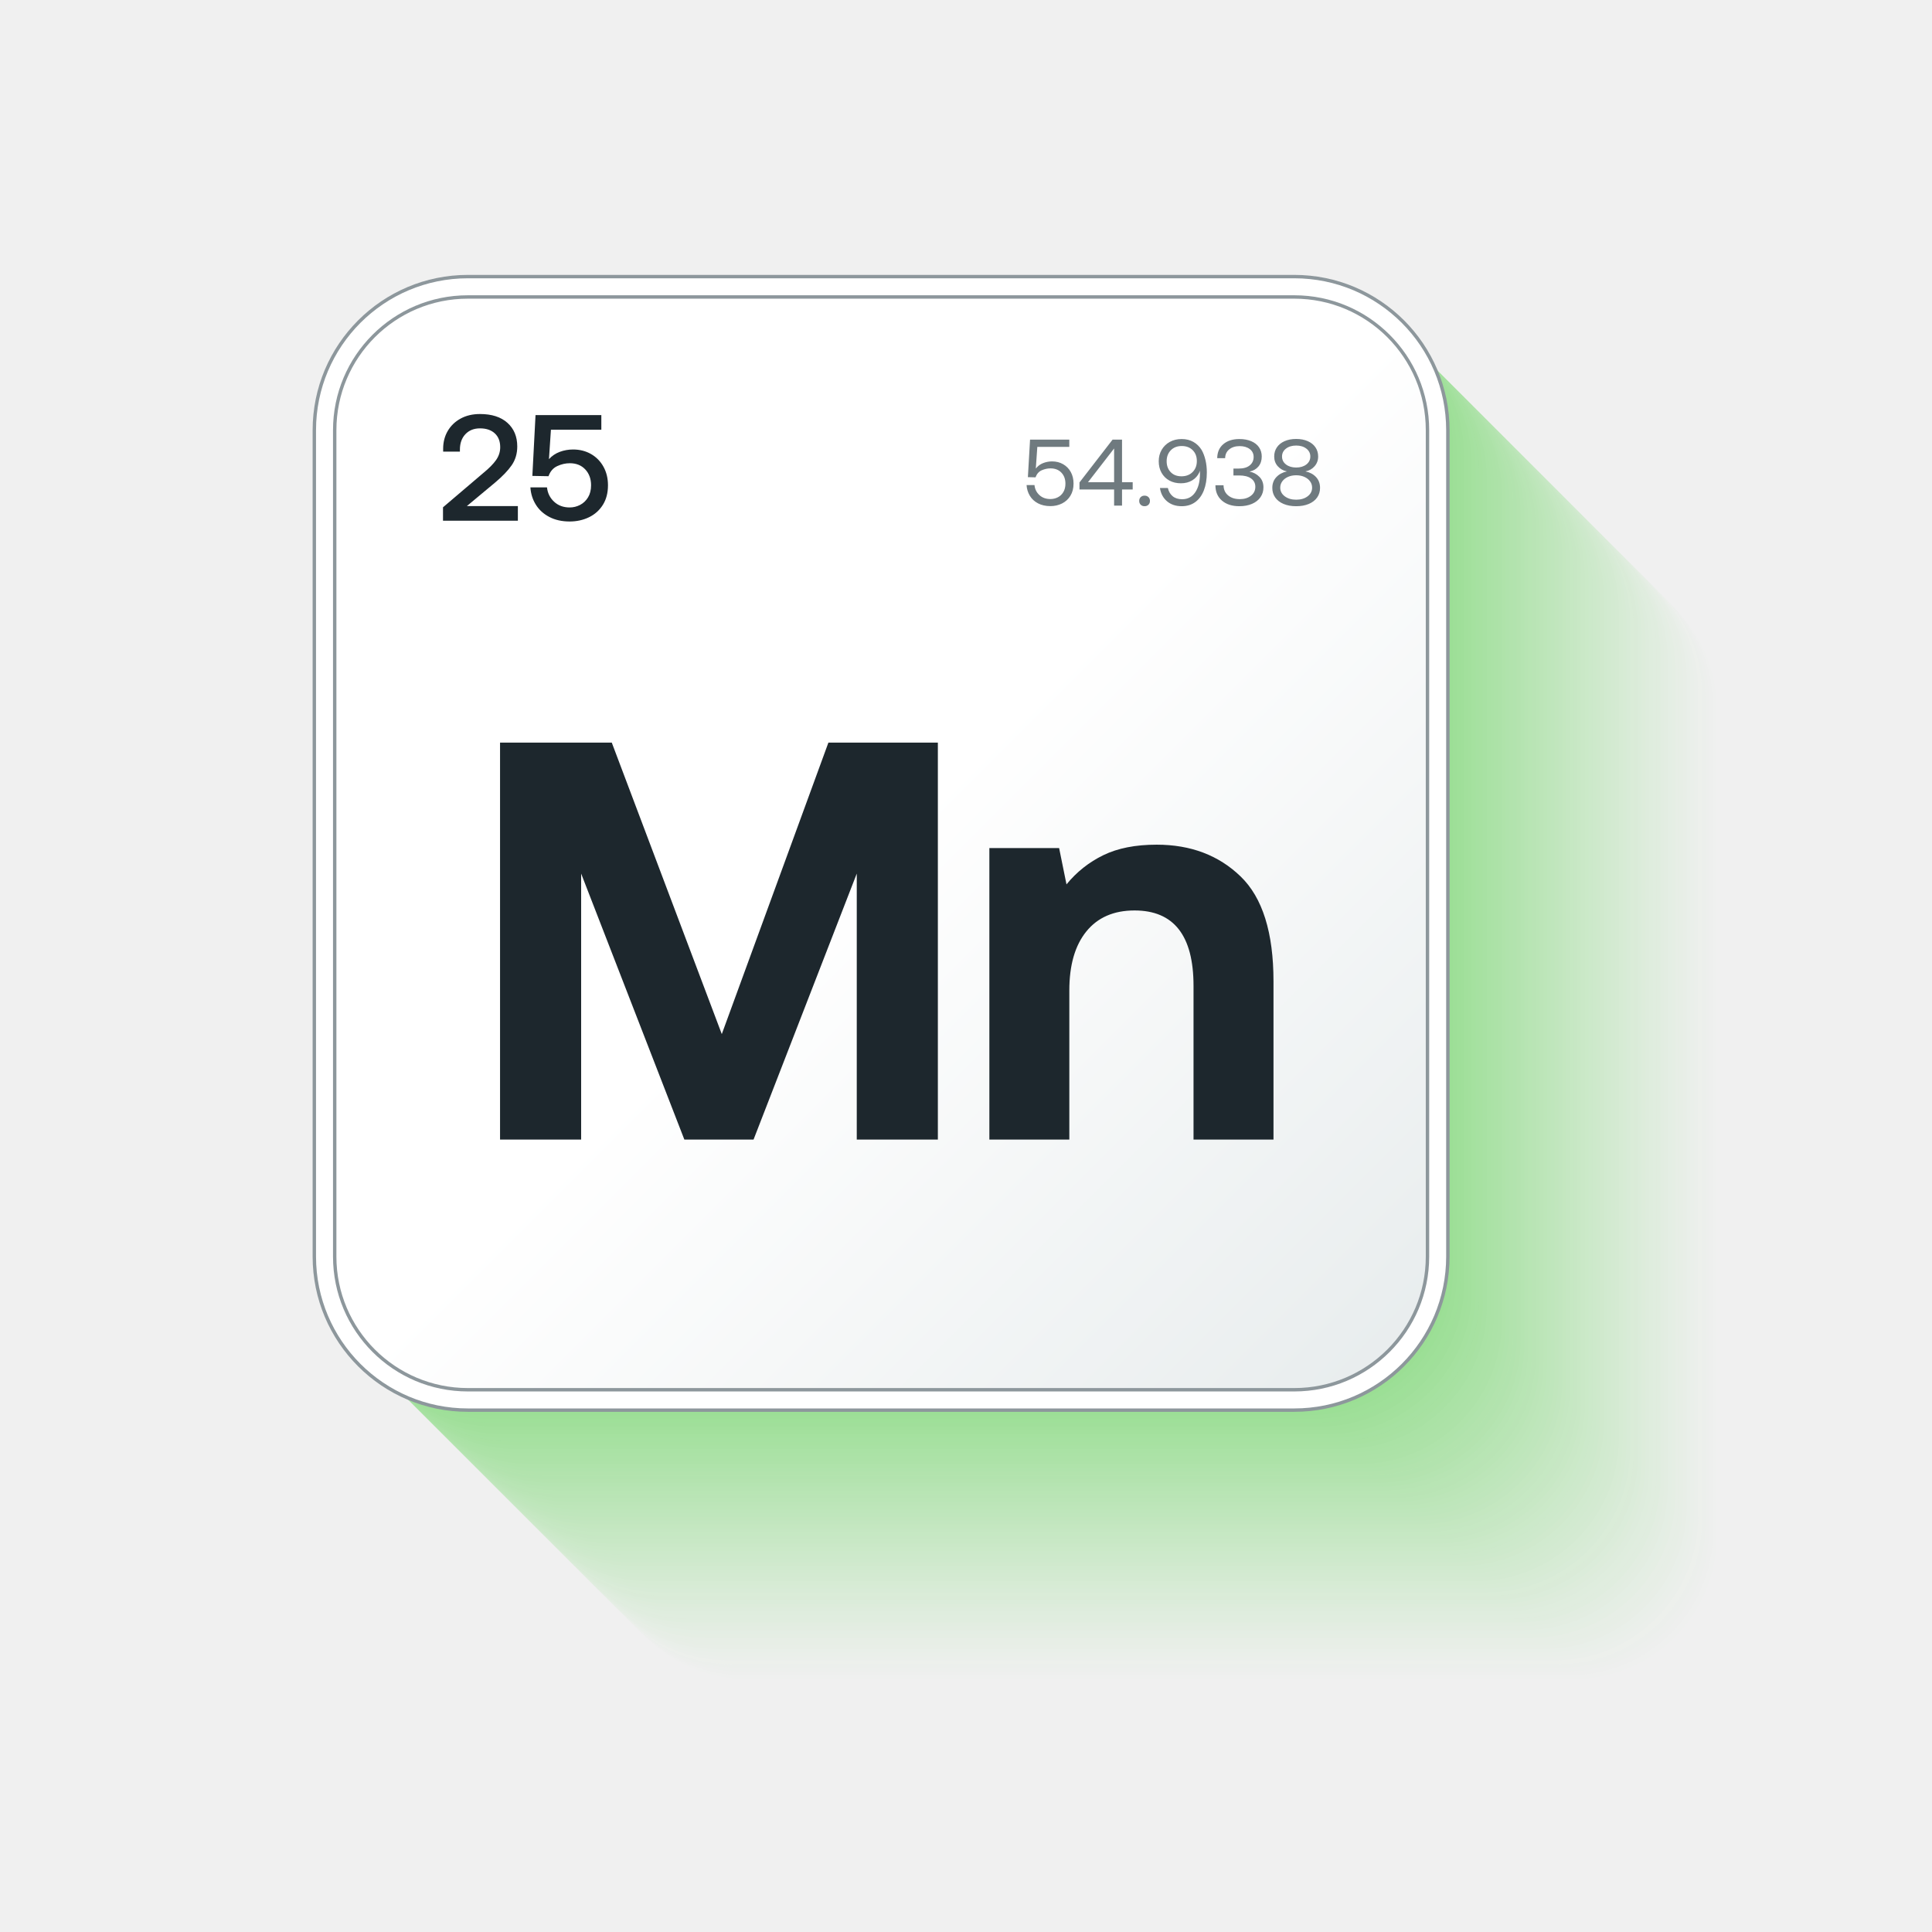
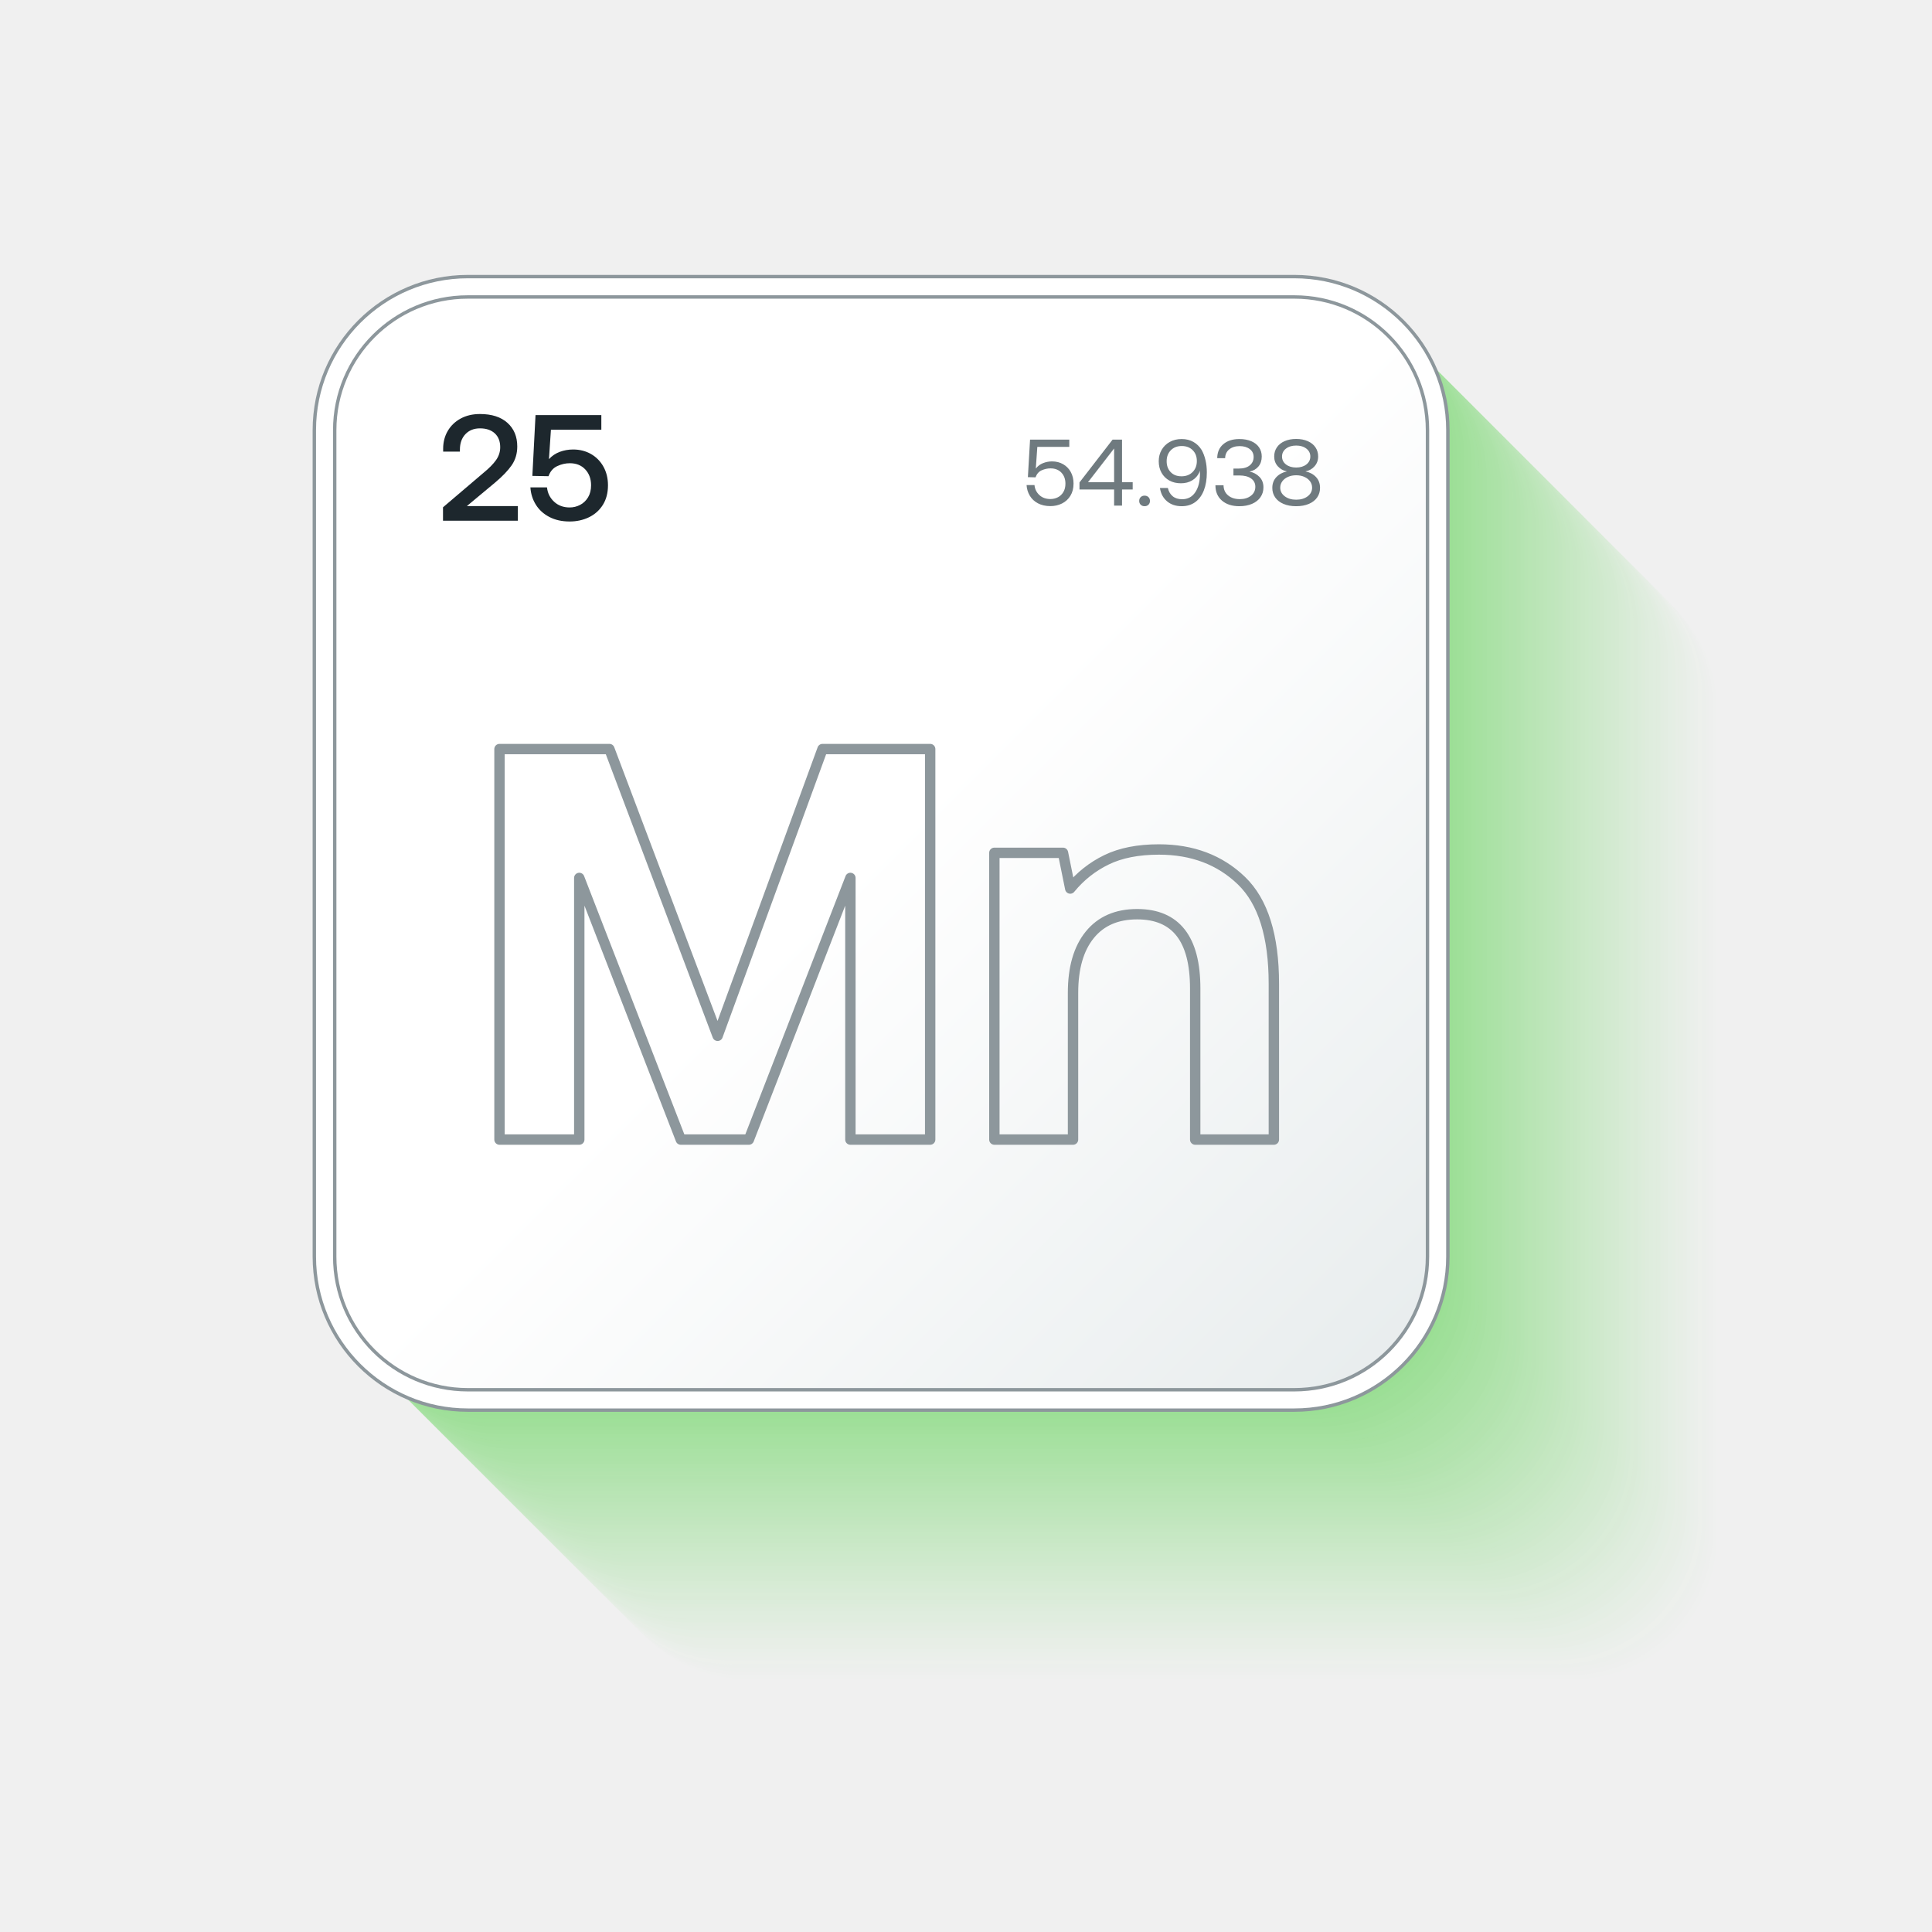
<svg xmlns="http://www.w3.org/2000/svg" viewBox="0 0 1024 1024" width="1024" height="1024">
  <defs>
    <mask id="c0m" maskUnits="userSpaceOnUse" x="0" y="0" width="1024" height="1024">
      <path d="M 398.0,302.0 H 836.0 A 76.0 76.0 0 0 1 912.0,378.0 V 816.0 A 76.0 76.0 0 0 1 836.0,892.0 H 398.0 A 76.0 76.0 0 0 1 322.0,816.0 V 378.0 A 76.0 76.0 0 0 1 398.0,302.0 Z" fill="rgb(0,0,0)" />
      <path d="M 396.0,300.0 H 834.0 A 76.0 76.0 0 0 1 910.0,376.0 V 814.0 A 76.0 76.0 0 0 1 834.0,890.0 H 396.0 A 76.0 76.0 0 0 1 320.0,814.0 V 376.0 A 76.0 76.0 0 0 1 396.0,300.0 Z" fill="rgb(2,2,2)" />
      <path d="M 394.0,298.0 H 832.0 A 76.0 76.0 0 0 1 908.0,374.0 V 812.0 A 76.0 76.0 0 0 1 832.0,888.0 H 394.0 A 76.0 76.0 0 0 1 318.0,812.0 V 374.0 A 76.0 76.0 0 0 1 394.0,298.0 Z" fill="rgb(4,4,4)" />
      <path d="M 392.0,296.0 H 830.0 A 76.0 76.0 0 0 1 906.0,372.0 V 810.0 A 76.0 76.0 0 0 1 830.0,886.0 H 392.0 A 76.0 76.0 0 0 1 316.0,810.0 V 372.0 A 76.0 76.0 0 0 1 392.0,296.0 Z" fill="rgb(6,6,6)" />
      <path d="M 390.0,294.0 H 828.0 A 76.0 76.0 0 0 1 904.0,370.0 V 808.0 A 76.0 76.0 0 0 1 828.0,884.0 H 390.0 A 76.0 76.0 0 0 1 314.0,808.0 V 370.0 A 76.0 76.0 0 0 1 390.0,294.0 Z" fill="rgb(8,8,8)" />
      <path d="M 388.0,292.0 H 826.0 A 76.0 76.0 0 0 1 902.0,368.0 V 806.0 A 76.0 76.0 0 0 1 826.0,882.0 H 388.0 A 76.0 76.0 0 0 1 312.0,806.0 V 368.0 A 76.0 76.0 0 0 1 388.0,292.0 Z" fill="rgb(10,10,10)" />
      <path d="M 386.0,290.0 H 824.0 A 76.0 76.0 0 0 1 900.0,366.0 V 804.0 A 76.0 76.0 0 0 1 824.0,880.0 H 386.0 A 76.0 76.0 0 0 1 310.0,804.0 V 366.0 A 76.0 76.0 0 0 1 386.0,290.0 Z" fill="rgb(13,13,13)" />
      <path d="M 384.0,288.0 H 822.0 A 76.0 76.0 0 0 1 898.0,364.0 V 802.0 A 76.0 76.0 0 0 1 822.0,878.0 H 384.0 A 76.0 76.0 0 0 1 308.0,802.0 V 364.0 A 76.0 76.0 0 0 1 384.0,288.0 Z" fill="rgb(15,15,15)" />
      <path d="M 382.0,286.0 H 820.0 A 76.0 76.0 0 0 1 896.0,362.0 V 800.0 A 76.0 76.0 0 0 1 820.0,876.0 H 382.0 A 76.0 76.0 0 0 1 306.0,800.0 V 362.0 A 76.0 76.0 0 0 1 382.0,286.0 Z" fill="rgb(18,18,18)" />
      <path d="M 380.0,284.0 H 818.0 A 76.0 76.0 0 0 1 894.0,360.0 V 798.0 A 76.0 76.0 0 0 1 818.0,874.0 H 380.0 A 76.0 76.0 0 0 1 304.0,798.0 V 360.0 A 76.0 76.0 0 0 1 380.0,284.0 Z" fill="rgb(21,21,21)" />
      <path d="M 378.0,282.0 H 816.0 A 76.0 76.0 0 0 1 892.0,358.0 V 796.0 A 76.0 76.0 0 0 1 816.0,872.0 H 378.0 A 76.0 76.0 0 0 1 302.0,796.0 V 358.0 A 76.0 76.0 0 0 1 378.0,282.0 Z" fill="rgb(23,23,23)" />
      <path d="M 376.0,280.0 H 814.0 A 76.0 76.0 0 0 1 890.0,356.0 V 794.0 A 76.0 76.0 0 0 1 814.0,870.0 H 376.0 A 76.0 76.0 0 0 1 300.0,794.0 V 356.0 A 76.0 76.0 0 0 1 376.0,280.0 Z" fill="rgb(26,26,26)" />
      <path d="M 374.0,278.0 H 812.0 A 76.0 76.0 0 0 1 888.0,354.0 V 792.0 A 76.0 76.0 0 0 1 812.0,868.0 H 374.0 A 76.0 76.0 0 0 1 298.0,792.0 V 354.0 A 76.0 76.0 0 0 1 374.0,278.0 Z" fill="rgb(29,29,29)" />
      <path d="M 372.0,276.0 H 810.0 A 76.0 76.0 0 0 1 886.0,352.0 V 790.0 A 76.0 76.0 0 0 1 810.0,866.0 H 372.0 A 76.0 76.0 0 0 1 296.0,790.0 V 352.0 A 76.0 76.0 0 0 1 372.0,276.0 Z" fill="rgb(31,31,31)" />
      <path d="M 370.0,274.0 H 808.0 A 76.0 76.0 0 0 1 884.0,350.0 V 788.0 A 76.0 76.0 0 0 1 808.0,864.0 H 370.0 A 76.0 76.0 0 0 1 294.0,788.0 V 350.0 A 76.0 76.0 0 0 1 370.0,274.0 Z" fill="rgb(34,34,34)" />
      <path d="M 368.0,272.0 H 806.0 A 76.0 76.0 0 0 1 882.0,348.0 V 786.0 A 76.0 76.0 0 0 1 806.0,862.0 H 368.0 A 76.0 76.0 0 0 1 292.0,786.0 V 348.0 A 76.0 76.0 0 0 1 368.0,272.0 Z" fill="rgb(37,37,37)" />
      <path d="M 366.0,270.0 H 804.0 A 76.0 76.0 0 0 1 880.0,346.0 V 784.0 A 76.0 76.0 0 0 1 804.0,860.0 H 366.0 A 76.0 76.0 0 0 1 290.0,784.0 V 346.0 A 76.0 76.0 0 0 1 366.0,270.0 Z" fill="rgb(40,40,40)" />
      <path d="M 364.0,268.0 H 802.0 A 76.0 76.0 0 0 1 878.0,344.0 V 782.0 A 76.0 76.0 0 0 1 802.0,858.0 H 364.0 A 76.0 76.0 0 0 1 288.0,782.0 V 344.0 A 76.0 76.0 0 0 1 364.0,268.0 Z" fill="rgb(43,43,43)" />
      <path d="M 362.0,266.0 H 800.0 A 76.0 76.0 0 0 1 876.0,342.0 V 780.0 A 76.0 76.0 0 0 1 800.0,856.0 H 362.0 A 76.0 76.0 0 0 1 286.0,780.0 V 342.0 A 76.0 76.0 0 0 1 362.0,266.0 Z" fill="rgb(46,46,46)" />
      <path d="M 360.0,264.0 H 798.0 A 76.0 76.0 0 0 1 874.0,340.0 V 778.0 A 76.0 76.0 0 0 1 798.0,854.0 H 360.0 A 76.0 76.0 0 0 1 284.0,778.0 V 340.0 A 76.0 76.0 0 0 1 360.0,264.0 Z" fill="rgb(48,48,48)" />
      <path d="M 358.0,262.0 H 796.0 A 76.0 76.0 0 0 1 872.0,338.0 V 776.0 A 76.0 76.0 0 0 1 796.0,852.0 H 358.0 A 76.0 76.0 0 0 1 282.0,776.0 V 338.0 A 76.0 76.0 0 0 1 358.0,262.0 Z" fill="rgb(51,51,51)" />
      <path d="M 356.0,260.0 H 794.0 A 76.0 76.0 0 0 1 870.0,336.0 V 774.0 A 76.0 76.0 0 0 1 794.0,850.0 H 356.0 A 76.0 76.0 0 0 1 280.0,774.0 V 336.0 A 76.0 76.0 0 0 1 356.0,260.0 Z" fill="rgb(54,54,54)" />
      <path d="M 354.0,258.0 H 792.0 A 76.0 76.0 0 0 1 868.0,334.0 V 772.0 A 76.0 76.0 0 0 1 792.0,848.0 H 354.0 A 76.0 76.0 0 0 1 278.0,772.0 V 334.0 A 76.0 76.0 0 0 1 354.0,258.0 Z" fill="rgb(57,57,57)" />
      <path d="M 352.0,256.0 H 790.0 A 76.0 76.0 0 0 1 866.0,332.0 V 770.0 A 76.0 76.0 0 0 1 790.0,846.0 H 352.0 A 76.0 76.0 0 0 1 276.0,770.0 V 332.0 A 76.0 76.0 0 0 1 352.0,256.0 Z" fill="rgb(60,60,60)" />
      <path d="M 350.0,254.0 H 788.0 A 76.0 76.0 0 0 1 864.0,330.0 V 768.0 A 76.0 76.0 0 0 1 788.0,844.0 H 350.0 A 76.0 76.0 0 0 1 274.0,768.0 V 330.0 A 76.0 76.0 0 0 1 350.0,254.0 Z" fill="rgb(63,63,63)" />
      <path d="M 348.0,252.0 H 786.0 A 76.0 76.0 0 0 1 862.0,328.0 V 766.0 A 76.0 76.0 0 0 1 786.0,842.0 H 348.0 A 76.0 76.0 0 0 1 272.0,766.0 V 328.0 A 76.0 76.0 0 0 1 348.0,252.0 Z" fill="rgb(66,66,66)" />
      <path d="M 346.0,250.0 H 784.0 A 76.0 76.0 0 0 1 860.0,326.0 V 764.0 A 76.0 76.0 0 0 1 784.0,840.0 H 346.0 A 76.0 76.0 0 0 1 270.0,764.0 V 326.0 A 76.0 76.0 0 0 1 346.0,250.0 Z" fill="rgb(69,69,69)" />
      <path d="M 344.0,248.0 H 782.0 A 76.0 76.0 0 0 1 858.0,324.0 V 762.0 A 76.0 76.0 0 0 1 782.0,838.0 H 344.0 A 76.0 76.0 0 0 1 268.0,762.0 V 324.0 A 76.0 76.0 0 0 1 344.0,248.0 Z" fill="rgb(73,73,73)" />
      <path d="M 342.0,246.0 H 780.0 A 76.0 76.0 0 0 1 856.0,322.0 V 760.0 A 76.0 76.0 0 0 1 780.0,836.0 H 342.0 A 76.0 76.0 0 0 1 266.0,760.0 V 322.0 A 76.0 76.0 0 0 1 342.0,246.0 Z" fill="rgb(76,76,76)" />
      <path d="M 340.0,244.0 H 778.0 A 76.0 76.0 0 0 1 854.0,320.0 V 758.0 A 76.0 76.0 0 0 1 778.0,834.0 H 340.0 A 76.0 76.0 0 0 1 264.0,758.0 V 320.0 A 76.0 76.0 0 0 1 340.0,244.0 Z" fill="rgb(79,79,79)" />
      <path d="M 338.0,242.0 H 776.0 A 76.0 76.0 0 0 1 852.0,318.0 V 756.0 A 76.0 76.0 0 0 1 776.0,832.0 H 338.0 A 76.0 76.0 0 0 1 262.0,756.0 V 318.0 A 76.0 76.0 0 0 1 338.0,242.0 Z" fill="rgb(82,82,82)" />
      <path d="M 336.0,240.0 H 774.0 A 76.0 76.0 0 0 1 850.0,316.0 V 754.0 A 76.0 76.0 0 0 1 774.0,830.0 H 336.0 A 76.0 76.0 0 0 1 260.0,754.0 V 316.0 A 76.0 76.0 0 0 1 336.0,240.0 Z" fill="rgb(85,85,85)" />
      <path d="M 334.0,238.0 H 772.0 A 76.0 76.0 0 0 1 848.0,314.0 V 752.0 A 76.0 76.0 0 0 1 772.0,828.0 H 334.0 A 76.0 76.0 0 0 1 258.0,752.0 V 314.0 A 76.0 76.0 0 0 1 334.0,238.0 Z" fill="rgb(88,88,88)" />
      <path d="M 332.0,236.0 H 770.0 A 76.0 76.0 0 0 1 846.0,312.0 V 750.0 A 76.0 76.0 0 0 1 770.0,826.0 H 332.0 A 76.0 76.0 0 0 1 256.0,750.0 V 312.0 A 76.0 76.0 0 0 1 332.0,236.0 Z" fill="rgb(91,91,91)" />
      <path d="M 330.0,234.0 H 768.0 A 76.0 76.0 0 0 1 844.0,310.0 V 748.0 A 76.0 76.0 0 0 1 768.0,824.0 H 330.0 A 76.0 76.0 0 0 1 254.0,748.0 V 310.0 A 76.0 76.0 0 0 1 330.0,234.0 Z" fill="rgb(95,95,95)" />
      <path d="M 328.0,232.0 H 766.0 A 76.0 76.0 0 0 1 842.0,308.0 V 746.0 A 76.0 76.0 0 0 1 766.0,822.0 H 328.0 A 76.0 76.0 0 0 1 252.0,746.0 V 308.0 A 76.0 76.0 0 0 1 328.0,232.0 Z" fill="rgb(98,98,98)" />
      <path d="M 326.0,230.0 H 764.0 A 76.0 76.0 0 0 1 840.0,306.0 V 744.0 A 76.0 76.0 0 0 1 764.0,820.0 H 326.0 A 76.0 76.0 0 0 1 250.0,744.0 V 306.0 A 76.0 76.0 0 0 1 326.0,230.0 Z" fill="rgb(101,101,101)" />
      <path d="M 324.0,228.0 H 762.0 A 76.0 76.0 0 0 1 838.0,304.0 V 742.0 A 76.0 76.0 0 0 1 762.0,818.0 H 324.0 A 76.0 76.0 0 0 1 248.0,742.0 V 304.0 A 76.0 76.0 0 0 1 324.0,228.0 Z" fill="rgb(104,104,104)" />
      <path d="M 322.0,226.0 H 760.0 A 76.0 76.0 0 0 1 836.0,302.0 V 740.0 A 76.0 76.0 0 0 1 760.0,816.0 H 322.0 A 76.0 76.0 0 0 1 246.0,740.0 V 302.0 A 76.0 76.0 0 0 1 322.0,226.0 Z" fill="rgb(108,108,108)" />
      <path d="M 320.0,224.0 H 758.0 A 76.0 76.0 0 0 1 834.0,300.0 V 738.0 A 76.0 76.0 0 0 1 758.0,814.0 H 320.0 A 76.0 76.0 0 0 1 244.0,738.0 V 300.0 A 76.0 76.0 0 0 1 320.0,224.0 Z" fill="rgb(111,111,111)" />
      <path d="M 318.0,222.0 H 756.0 A 76.0 76.0 0 0 1 832.0,298.0 V 736.0 A 76.0 76.0 0 0 1 756.0,812.0 H 318.0 A 76.0 76.0 0 0 1 242.0,736.0 V 298.0 A 76.0 76.0 0 0 1 318.0,222.0 Z" fill="rgb(114,114,114)" />
      <path d="M 316.0,220.0 H 754.0 A 76.0 76.0 0 0 1 830.0,296.0 V 734.0 A 76.0 76.0 0 0 1 754.0,810.0 H 316.0 A 76.0 76.0 0 0 1 240.0,734.0 V 296.0 A 76.0 76.0 0 0 1 316.0,220.0 Z" fill="rgb(117,117,117)" />
      <path d="M 314.0,218.0 H 752.0 A 76.0 76.0 0 0 1 828.0,294.0 V 732.0 A 76.0 76.0 0 0 1 752.0,808.0 H 314.0 A 76.0 76.0 0 0 1 238.0,732.0 V 294.0 A 76.0 76.0 0 0 1 314.0,218.0 Z" fill="rgb(121,121,121)" />
      <path d="M 312.0,216.0 H 750.0 A 76.0 76.0 0 0 1 826.0,292.0 V 730.0 A 76.0 76.0 0 0 1 750.0,806.0 H 312.0 A 76.0 76.0 0 0 1 236.0,730.0 V 292.0 A 76.0 76.0 0 0 1 312.0,216.0 Z" fill="rgb(124,124,124)" />
      <path d="M 310.0,214.0 H 748.0 A 76.0 76.0 0 0 1 824.0,290.0 V 728.0 A 76.0 76.0 0 0 1 748.0,804.0 H 310.0 A 76.0 76.0 0 0 1 234.0,728.0 V 290.0 A 76.0 76.0 0 0 1 310.0,214.0 Z" fill="rgb(127,127,127)" />
      <path d="M 308.0,212.0 H 746.0 A 76.0 76.0 0 0 1 822.0,288.0 V 726.0 A 76.0 76.0 0 0 1 746.0,802.0 H 308.0 A 76.0 76.0 0 0 1 232.0,726.0 V 288.0 A 76.0 76.0 0 0 1 308.0,212.0 Z" fill="rgb(131,131,131)" />
      <path d="M 306.0,210.0 H 744.0 A 76.0 76.0 0 0 1 820.0,286.0 V 724.0 A 76.0 76.0 0 0 1 744.0,800.0 H 306.0 A 76.0 76.0 0 0 1 230.0,724.0 V 286.0 A 76.0 76.0 0 0 1 306.0,210.0 Z" fill="rgb(134,134,134)" />
      <path d="M 304.0,208.0 H 742.0 A 76.0 76.0 0 0 1 818.0,284.0 V 722.0 A 76.0 76.0 0 0 1 742.0,798.0 H 304.0 A 76.0 76.0 0 0 1 228.0,722.0 V 284.0 A 76.0 76.0 0 0 1 304.0,208.0 Z" fill="rgb(137,137,137)" />
      <path d="M 302.0,206.0 H 740.0 A 76.0 76.0 0 0 1 816.0,282.0 V 720.0 A 76.0 76.0 0 0 1 740.0,796.0 H 302.0 A 76.0 76.0 0 0 1 226.0,720.0 V 282.0 A 76.0 76.0 0 0 1 302.0,206.0 Z" fill="rgb(141,141,141)" />
      <path d="M 300.0,204.0 H 738.0 A 76.0 76.0 0 0 1 814.0,280.0 V 718.0 A 76.0 76.0 0 0 1 738.0,794.0 H 300.0 A 76.0 76.0 0 0 1 224.0,718.0 V 280.0 A 76.0 76.0 0 0 1 300.0,204.0 Z" fill="rgb(144,144,144)" />
      <path d="M 298.0,202.0 H 736.0 A 76.0 76.0 0 0 1 812.0,278.0 V 716.0 A 76.0 76.0 0 0 1 736.0,792.0 H 298.0 A 76.0 76.0 0 0 1 222.0,716.0 V 278.0 A 76.0 76.0 0 0 1 298.0,202.0 Z" fill="rgb(147,147,147)" />
      <path d="M 296.0,200.0 H 734.0 A 76.0 76.0 0 0 1 810.0,276.0 V 714.0 A 76.0 76.0 0 0 1 734.0,790.0 H 296.0 A 76.0 76.0 0 0 1 220.0,714.0 V 276.0 A 76.0 76.0 0 0 1 296.0,200.0 Z" fill="rgb(151,151,151)" />
      <path d="M 294.0,198.0 H 732.0 A 76.0 76.0 0 0 1 808.0,274.0 V 712.0 A 76.0 76.0 0 0 1 732.0,788.0 H 294.0 A 76.0 76.0 0 0 1 218.0,712.0 V 274.0 A 76.0 76.0 0 0 1 294.0,198.0 Z" fill="rgb(154,154,154)" />
      <path d="M 292.0,196.0 H 730.0 A 76.0 76.0 0 0 1 806.0,272.0 V 710.0 A 76.0 76.0 0 0 1 730.0,786.0 H 292.0 A 76.0 76.0 0 0 1 216.0,710.0 V 272.0 A 76.0 76.0 0 0 1 292.0,196.0 Z" fill="rgb(158,158,158)" />
      <path d="M 290.0,194.0 H 728.0 A 76.0 76.0 0 0 1 804.0,270.0 V 708.0 A 76.0 76.0 0 0 1 728.0,784.0 H 290.0 A 76.0 76.0 0 0 1 214.0,708.0 V 270.0 A 76.0 76.0 0 0 1 290.0,194.0 Z" fill="rgb(161,161,161)" />
      <path d="M 288.0,192.0 H 726.0 A 76.0 76.0 0 0 1 802.0,268.0 V 706.0 A 76.0 76.0 0 0 1 726.0,782.0 H 288.0 A 76.0 76.0 0 0 1 212.0,706.0 V 268.0 A 76.0 76.0 0 0 1 288.0,192.0 Z" fill="rgb(164,164,164)" />
      <path d="M 286.0,190.0 H 724.0 A 76.0 76.0 0 0 1 800.0,266.0 V 704.0 A 76.0 76.0 0 0 1 724.0,780.0 H 286.0 A 76.0 76.0 0 0 1 210.0,704.0 V 266.0 A 76.0 76.0 0 0 1 286.0,190.0 Z" fill="rgb(168,168,168)" />
      <path d="M 284.0,188.0 H 722.0 A 76.0 76.0 0 0 1 798.0,264.0 V 702.0 A 76.0 76.0 0 0 1 722.0,778.0 H 284.0 A 76.0 76.0 0 0 1 208.0,702.0 V 264.0 A 76.0 76.0 0 0 1 284.0,188.0 Z" fill="rgb(171,171,171)" />
      <path d="M 282.0,186.0 H 720.0 A 76.0 76.0 0 0 1 796.0,262.0 V 700.0 A 76.0 76.0 0 0 1 720.0,776.0 H 282.0 A 76.0 76.0 0 0 1 206.0,700.0 V 262.0 A 76.0 76.0 0 0 1 282.0,186.0 Z" fill="rgb(175,175,175)" />
      <path d="M 280.0,184.0 H 718.0 A 76.0 76.0 0 0 1 794.0,260.0 V 698.0 A 76.0 76.0 0 0 1 718.0,774.0 H 280.0 A 76.0 76.0 0 0 1 204.0,698.0 V 260.0 A 76.0 76.0 0 0 1 280.0,184.0 Z" fill="rgb(178,178,178)" />
      <path d="M 278.0,182.0 H 716.0 A 76.0 76.0 0 0 1 792.0,258.0 V 696.0 A 76.0 76.0 0 0 1 716.0,772.0 H 278.0 A 76.0 76.0 0 0 1 202.0,696.0 V 258.0 A 76.0 76.0 0 0 1 278.0,182.0 Z" fill="rgb(182,182,182)" />
      <path d="M 276.0,180.0 H 714.0 A 76.0 76.0 0 0 1 790.0,256.0 V 694.0 A 76.0 76.0 0 0 1 714.0,770.0 H 276.0 A 76.0 76.0 0 0 1 200.0,694.0 V 256.0 A 76.0 76.0 0 0 1 276.0,180.0 Z" fill="rgb(185,185,185)" />
      <path d="M 274.0,178.0 H 712.0 A 76.0 76.0 0 0 1 788.0,254.0 V 692.0 A 76.0 76.0 0 0 1 712.0,768.0 H 274.0 A 76.0 76.0 0 0 1 198.0,692.0 V 254.0 A 76.0 76.0 0 0 1 274.0,178.0 Z" fill="rgb(189,189,189)" />
      <path d="M 272.0,176.0 H 710.0 A 76.0 76.0 0 0 1 786.0,252.0 V 690.0 A 76.0 76.0 0 0 1 710.0,766.0 H 272.0 A 76.0 76.0 0 0 1 196.0,690.0 V 252.0 A 76.0 76.0 0 0 1 272.0,176.0 Z" fill="rgb(192,192,192)" />
      <path d="M 270.0,174.0 H 708.0 A 76.0 76.0 0 0 1 784.0,250.0 V 688.0 A 76.0 76.0 0 0 1 708.0,764.0 H 270.0 A 76.0 76.0 0 0 1 194.0,688.0 V 250.0 A 76.0 76.0 0 0 1 270.0,174.0 Z" fill="rgb(196,196,196)" />
      <path d="M 268.0,172.0 H 706.0 A 76.0 76.0 0 0 1 782.0,248.0 V 686.0 A 76.0 76.0 0 0 1 706.0,762.0 H 268.0 A 76.0 76.0 0 0 1 192.0,686.0 V 248.0 A 76.0 76.0 0 0 1 268.0,172.0 Z" fill="rgb(199,199,199)" />
      <path d="M 266.0,170.0 H 704.0 A 76.0 76.0 0 0 1 780.0,246.0 V 684.0 A 76.0 76.0 0 0 1 704.0,760.0 H 266.0 A 76.0 76.0 0 0 1 190.0,684.0 V 246.0 A 76.0 76.0 0 0 1 266.0,170.0 Z" fill="rgb(203,203,203)" />
      <path d="M 264.0,168.0 H 702.0 A 76.0 76.0 0 0 1 778.0,244.0 V 682.0 A 76.0 76.0 0 0 1 702.0,758.0 H 264.0 A 76.0 76.0 0 0 1 188.0,682.0 V 244.0 A 76.0 76.0 0 0 1 264.0,168.0 Z" fill="rgb(206,206,206)" />
      <path d="M 262.0,166.0 H 700.0 A 76.0 76.0 0 0 1 776.0,242.0 V 680.0 A 76.0 76.0 0 0 1 700.0,756.0 H 262.0 A 76.0 76.0 0 0 1 186.0,680.0 V 242.0 A 76.0 76.0 0 0 1 262.0,166.0 Z" fill="rgb(210,210,210)" />
      <path d="M 260.0,164.0 H 698.0 A 76.0 76.0 0 0 1 774.0,240.0 V 678.0 A 76.0 76.0 0 0 1 698.0,754.0 H 260.0 A 76.0 76.0 0 0 1 184.0,678.0 V 240.0 A 76.0 76.0 0 0 1 260.0,164.0 Z" fill="rgb(214,214,214)" />
      <path d="M 258.0,162.0 H 696.0 A 76.0 76.0 0 0 1 772.0,238.0 V 676.0 A 76.0 76.0 0 0 1 696.0,752.0 H 258.0 A 76.0 76.0 0 0 1 182.0,676.0 V 238.0 A 76.0 76.0 0 0 1 258.0,162.0 Z" fill="rgb(217,217,217)" />
      <path d="M 256.0,160.0 H 694.0 A 76.0 76.0 0 0 1 770.0,236.0 V 674.0 A 76.0 76.0 0 0 1 694.0,750.0 H 256.0 A 76.0 76.0 0 0 1 180.0,674.0 V 236.0 A 76.0 76.0 0 0 1 256.0,160.0 Z" fill="rgb(221,221,221)" />
      <path d="M 254.0,158.0 H 692.0 A 76.0 76.0 0 0 1 768.0,234.0 V 672.0 A 76.0 76.0 0 0 1 692.0,748.0 H 254.0 A 76.0 76.0 0 0 1 178.0,672.0 V 234.0 A 76.0 76.0 0 0 1 254.0,158.0 Z" fill="rgb(224,224,224)" />
      <path d="M 252.0,156.0 H 690.0 A 76.0 76.0 0 0 1 766.0,232.0 V 670.0 A 76.0 76.0 0 0 1 690.0,746.0 H 252.0 A 76.0 76.0 0 0 1 176.0,670.0 V 232.0 A 76.0 76.0 0 0 1 252.0,156.0 Z" fill="rgb(228,228,228)" />
      <path d="M 250.0,154.0 H 688.0 A 76.0 76.0 0 0 1 764.0,230.0 V 668.0 A 76.0 76.0 0 0 1 688.0,744.0 H 250.0 A 76.0 76.0 0 0 1 174.0,668.0 V 230.0 A 76.0 76.0 0 0 1 250.0,154.0 Z" fill="rgb(231,231,231)" />
    </mask>
    <linearGradient id="c0f" x1="0" y1="0" x2="1" y2="1">
      <stop offset=".5" stop-color="#ffffff" />
      <stop offset="1" stop-color="#e6ebec" />
    </linearGradient>
  </defs>
  <rect width="1024" height="1024" fill="#8fdc88" mask="url(#c0m)" />
  <path d="M 248.0,152.0 H 686.0 A 76.0 76.0 0 0 1 762.0,228.0 V 666.0 A 76.0 76.0 0 0 1 686.0,742.0 H 248.0 A 76.0 76.0 0 0 1 172.0,666.0 V 228.0 A 76.0 76.0 0 0 1 248.0,152.0 Z" fill="url(#c0f)" />
  <path d="M 248.0,152.0 H 686.0 A 76.0 76.0 0 0 1 762.0,228.0 V 666.0 A 76.0 76.0 0 0 1 686.0,742.0 H 248.0 A 76.0 76.0 0 0 1 172.0,666.0 V 228.0 A 76.0 76.0 0 0 1 248.0,152.0 Z" fill="none" stroke="#8d979c" stroke-width="12.6" stroke-linejoin="round" />
  <path d="M 248.0,152.0 H 686.0 A 76.0 76.0 0 0 1 762.0,228.0 V 666.0 A 76.0 76.0 0 0 1 686.0,742.0 H 248.0 A 76.0 76.0 0 0 1 172.0,666.0 V 228.0 A 76.0 76.0 0 0 1 248.0,152.0 Z" fill="none" stroke="#ffffff" stroke-width="9.0" stroke-linejoin="round" />
  <path d="M256.32 250.56 234.8 268.88V276.0H274.48V268.24H247.44L262.32 255.84C266.267 252.533 269.227 249.453 271.2 246.6C273.173 243.747 274.16 240.427 274.16 236.64C274.16 231.413 272.427 227.24 268.96 224.12C265.493 221.0 260.64 219.44 254.4 219.44C250.507 219.44 247.093 220.24 244.16 221.84C241.227 223.44 238.947 225.627 237.32 228.4C235.693 231.173 234.88 234.32 234.88 237.84V239.36H243.76V238.32C243.76 234.907 244.733 232.173 246.68 230.12C248.627 228.067 251.2 227.04 254.4 227.04C257.707 227.04 260.32 227.92 262.24 229.68C264.16 231.44 265.12 233.893 265.12 237.04C265.12 239.493 264.387 241.76 262.92 243.84C261.453 245.92 259.253 248.16 256.32 250.56Z M313.24 240.64C310.44 239.04 307.28 238.24 303.76 238.24C301.307 238.24 298.96 238.653 296.72 239.48C294.48 240.307 292.56 241.6 290.96 243.36L292.0 227.76H318.72V220.0H283.84L282.16 252.24L290.72 252.4C291.627 249.84 293.173 248.053 295.36 247.04C297.547 246.027 299.76 245.52 302.0 245.52C305.413 245.52 308.147 246.613 310.2 248.8C312.253 250.987 313.28 253.787 313.28 257.2C313.28 259.707 312.747 261.84 311.68 263.6C310.613 265.36 309.213 266.693 307.48 267.6C305.747 268.507 303.893 268.96 301.92 268.96C298.613 268.96 295.867 267.947 293.68 265.92C291.493 263.893 290.24 261.36 289.92 258.32H281.12C281.333 261.68 282.293 264.733 284.0 267.48C285.707 270.227 288.093 272.4 291.16 274.0C294.227 275.6 297.813 276.4 301.92 276.4C305.653 276.4 309.067 275.653 312.16 274.16C315.253 272.667 317.707 270.48 319.52 267.6C321.333 264.72 322.24 261.253 322.24 257.2C322.24 253.52 321.44 250.24 319.84 247.36C318.24 244.48 316.04 242.24 313.24 240.64Z" fill="#1d272d" />
  <path d="M563.5 246.05C561.767 245.05 559.8 244.55 557.6 244.55C556.0 244.55 554.425 244.85 552.875 245.45C551.325 246.05 550.033 247.017 549.0 248.35L549.8 236.85H566.75V233.0H545.95L544.8 252.9L548.85 253.0C549.517 251.167 550.617 249.917 552.15 249.25C553.683 248.583 555.233 248.25 556.8 248.25C559.2 248.25 561.117 249.0 562.55 250.5C563.983 252.0 564.7 253.95 564.7 256.35C564.7 258.083 564.333 259.567 563.6 260.8C562.867 262.033 561.892 262.958 560.675 263.575C559.458 264.192 558.15 264.5 556.75 264.5C554.35 264.5 552.392 263.792 550.875 262.375C549.358 260.958 548.5 259.2 548.3 257.1H544.1C544.233 259.167 544.808 261.05 545.825 262.75C546.842 264.45 548.283 265.792 550.15 266.775C552.017 267.758 554.217 268.25 556.75 268.25C558.983 268.25 561.033 267.783 562.9 266.85C564.767 265.917 566.25 264.55 567.35 262.75C568.45 260.95 569.0 258.8 569.0 256.3C569.0 254.0 568.517 251.967 567.55 250.2C566.583 248.433 565.233 247.05 563.5 246.05Z M572.15 255.7V259.45H590.5V268.0H594.7V259.45H600.35V255.6H594.7V233.0H589.7ZM576.65 255.6 590.5 237.7V255.6Z M604.6 263.475C604.067 263.992 603.8 264.667 603.8 265.5C603.8 266.333 604.067 267.008 604.6 267.525C605.133 268.042 605.817 268.3 606.65 268.3C607.483 268.3 608.167 268.042 608.7 267.525C609.233 267.008 609.5 266.333 609.5 265.5C609.5 264.667 609.233 263.992 608.7 263.475C608.167 262.958 607.483 262.7 606.65 262.7C605.817 262.7 605.133 262.958 604.6 263.475Z M638.925 243.85C638.442 241.817 637.767 240.033 636.9 238.5C635.767 236.667 634.308 235.242 632.525 234.225C630.742 233.208 628.667 232.7 626.3 232.7C623.933 232.7 621.833 233.208 620.0 234.225C618.167 235.242 616.733 236.642 615.7 238.425C614.667 240.208 614.15 242.217 614.15 244.45C614.15 246.783 614.65 248.833 615.65 250.6C616.65 252.367 618.033 253.733 619.8 254.7C621.567 255.667 623.6 256.15 625.9 256.15C628.2 256.15 630.2 255.633 631.9 254.6C633.6 253.567 634.85 252.167 635.65 250.4C635.75 250.2 635.85 249.883 635.95 249.45L636.0 251.15C636.0 255.183 635.175 258.433 633.525 260.9C631.875 263.367 629.55 264.6 626.55 264.6C624.483 264.6 622.808 264.067 621.525 263.0C620.242 261.933 619.4 260.483 619.0 258.65H614.8C615.233 261.583 616.475 263.925 618.525 265.675C620.575 267.425 623.183 268.3 626.35 268.3C629.117 268.3 631.5 267.575 633.5 266.125C635.5 264.675 637.025 262.6 638.075 259.9C639.125 257.2 639.65 254.017 639.65 250.35C639.65 248.05 639.408 245.883 638.925 243.85ZM620.475 250.225C619.058 248.742 618.35 246.817 618.35 244.45C618.35 242.083 619.083 240.15 620.55 238.65C622.017 237.15 623.95 236.4 626.35 236.4C628.75 236.4 630.683 237.133 632.15 238.6C633.617 240.067 634.35 241.983 634.35 244.35C634.35 246.75 633.6 248.7 632.1 250.2C630.6 251.7 628.633 252.45 626.2 252.45C623.8 252.45 621.892 251.708 620.475 250.225Z M667.5 252.725C666.067 251.275 664.317 250.35 662.25 249.95C664.25 249.55 665.833 248.65 667.0 247.25C668.167 245.85 668.75 244.083 668.75 241.95C668.75 240.117 668.275 238.5 667.325 237.1C666.375 235.7 665.0 234.617 663.2 233.85C661.4 233.083 659.3 232.7 656.9 232.7C653.367 232.7 650.533 233.6 648.4 235.4C646.267 237.2 645.183 239.683 645.15 242.85H649.35C649.383 240.883 650.108 239.325 651.525 238.175C652.942 237.025 654.783 236.45 657.05 236.45C659.217 236.45 660.992 236.967 662.375 238.0C663.758 239.033 664.45 240.433 664.45 242.2C664.45 244.033 663.767 245.517 662.4 246.65C661.033 247.783 659.067 248.35 656.5 248.35H653.75V252.0H656.75C659.483 252.0 661.6 252.533 663.1 253.6C664.6 254.667 665.35 256.133 665.35 258.0C665.35 259.967 664.575 261.55 663.025 262.75C661.475 263.95 659.517 264.55 657.15 264.55C654.583 264.55 652.508 263.892 650.925 262.575C649.342 261.258 648.533 259.467 648.5 257.2H644.2C644.2 260.633 645.35 263.342 647.65 265.325C649.95 267.308 653.033 268.3 656.9 268.3C659.433 268.3 661.667 267.883 663.6 267.05C665.533 266.217 667.025 265.042 668.075 263.525C669.125 262.008 669.65 260.267 669.65 258.3C669.65 256.033 668.933 254.175 667.5 252.725Z M697.5 252.825C696.067 251.308 694.2 250.317 691.9 249.85C693.867 249.483 695.483 248.575 696.75 247.125C698.017 245.675 698.65 243.95 698.65 241.95C698.65 240.117 698.175 238.5 697.225 237.1C696.275 235.7 694.917 234.608 693.15 233.825C691.383 233.042 689.333 232.65 687.0 232.65C684.667 232.65 682.617 233.042 680.85 233.825C679.083 234.608 677.725 235.7 676.775 237.1C675.825 238.5 675.35 240.117 675.35 241.95C675.35 243.983 675.983 245.708 677.25 247.125C678.517 248.542 680.133 249.45 682.1 249.85C679.8 250.35 677.933 251.358 676.5 252.875C675.067 254.392 674.35 256.3 674.35 258.6C674.35 260.5 674.858 262.183 675.875 263.65C676.892 265.117 678.358 266.258 680.275 267.075C682.192 267.892 684.433 268.3 687.0 268.3C689.567 268.3 691.808 267.892 693.725 267.075C695.642 266.258 697.108 265.117 698.125 263.65C699.142 262.183 699.65 260.5 699.65 258.6C699.65 256.267 698.933 254.342 697.5 252.825ZM681.6 246.175C680.2 245.092 679.5 243.683 679.5 241.95C679.5 240.25 680.2 238.858 681.6 237.775C683.0 236.692 684.8 236.15 687.0 236.15C689.2 236.15 691.0 236.692 692.4 237.775C693.8 238.858 694.5 240.25 694.5 241.95C694.5 243.683 693.8 245.092 692.4 246.175C691.0 247.258 689.2 247.8 687.0 247.8C684.8 247.8 683.0 247.258 681.6 246.175ZM693.075 263.05C691.492 264.25 689.467 264.85 687.0 264.85C684.567 264.85 682.55 264.25 680.95 263.05C679.35 261.85 678.55 260.317 678.55 258.45C678.55 257.217 678.917 256.1 679.65 255.1C680.383 254.1 681.392 253.317 682.675 252.75C683.958 252.183 685.4 251.9 687.0 251.9C688.6 251.9 690.042 252.183 691.325 252.75C692.608 253.317 693.617 254.1 694.35 255.1C695.083 256.1 695.45 257.217 695.45 258.45C695.45 260.317 694.658 261.85 693.075 263.05Z" fill="#6f7a7f" />
-   <path d="M265.035 393.591V604.0H308.019V463.026L362.725 604.0H399.396L454.102 463.026V604.0H497.086V393.591H439.073L382.563 548.091L324.25 393.591Z M657.543 464.529C645.92 453.307 631.091 447.696 613.056 447.696C601.835 447.696 592.416 449.55 584.802 453.257C577.187 456.964 570.674 462.124 565.264 468.737L561.356 449.5H524.384V604.0H566.766V524.946C566.766 511.52 569.772 501.1 575.784 493.686C581.796 486.271 590.312 482.564 601.334 482.564C622.174 482.564 632.594 495.89 632.594 522.542V604.0H674.977V520.137C674.977 494.287 669.165 475.751 657.543 464.529Z" fill="#1d272d" />
+   <path d="M264.741 397.019V604.0H307.024V465.323L360.839 604.0H396.913L450.728 465.323V604.0H493.011V397.019H435.944L380.355 549.002L322.992 397.019Z M658.023 466.801C646.589 455.762 632.002 450.243 614.261 450.243C603.222 450.243 593.957 452.066 586.466 455.713C578.976 459.36 572.569 464.436 567.247 470.941L563.403 452.017H527.033V604.0H568.725V526.234C568.725 513.027 571.682 502.777 577.596 495.483C583.51 488.189 591.887 484.542 602.729 484.542C623.23 484.542 633.481 497.651 633.481 523.869V604.0H675.173V521.503C675.173 496.074 669.456 477.84 658.023 466.801Z" fill="none" stroke="#8d979c" stroke-width="5.5" stroke-linejoin="round" />
</svg>
